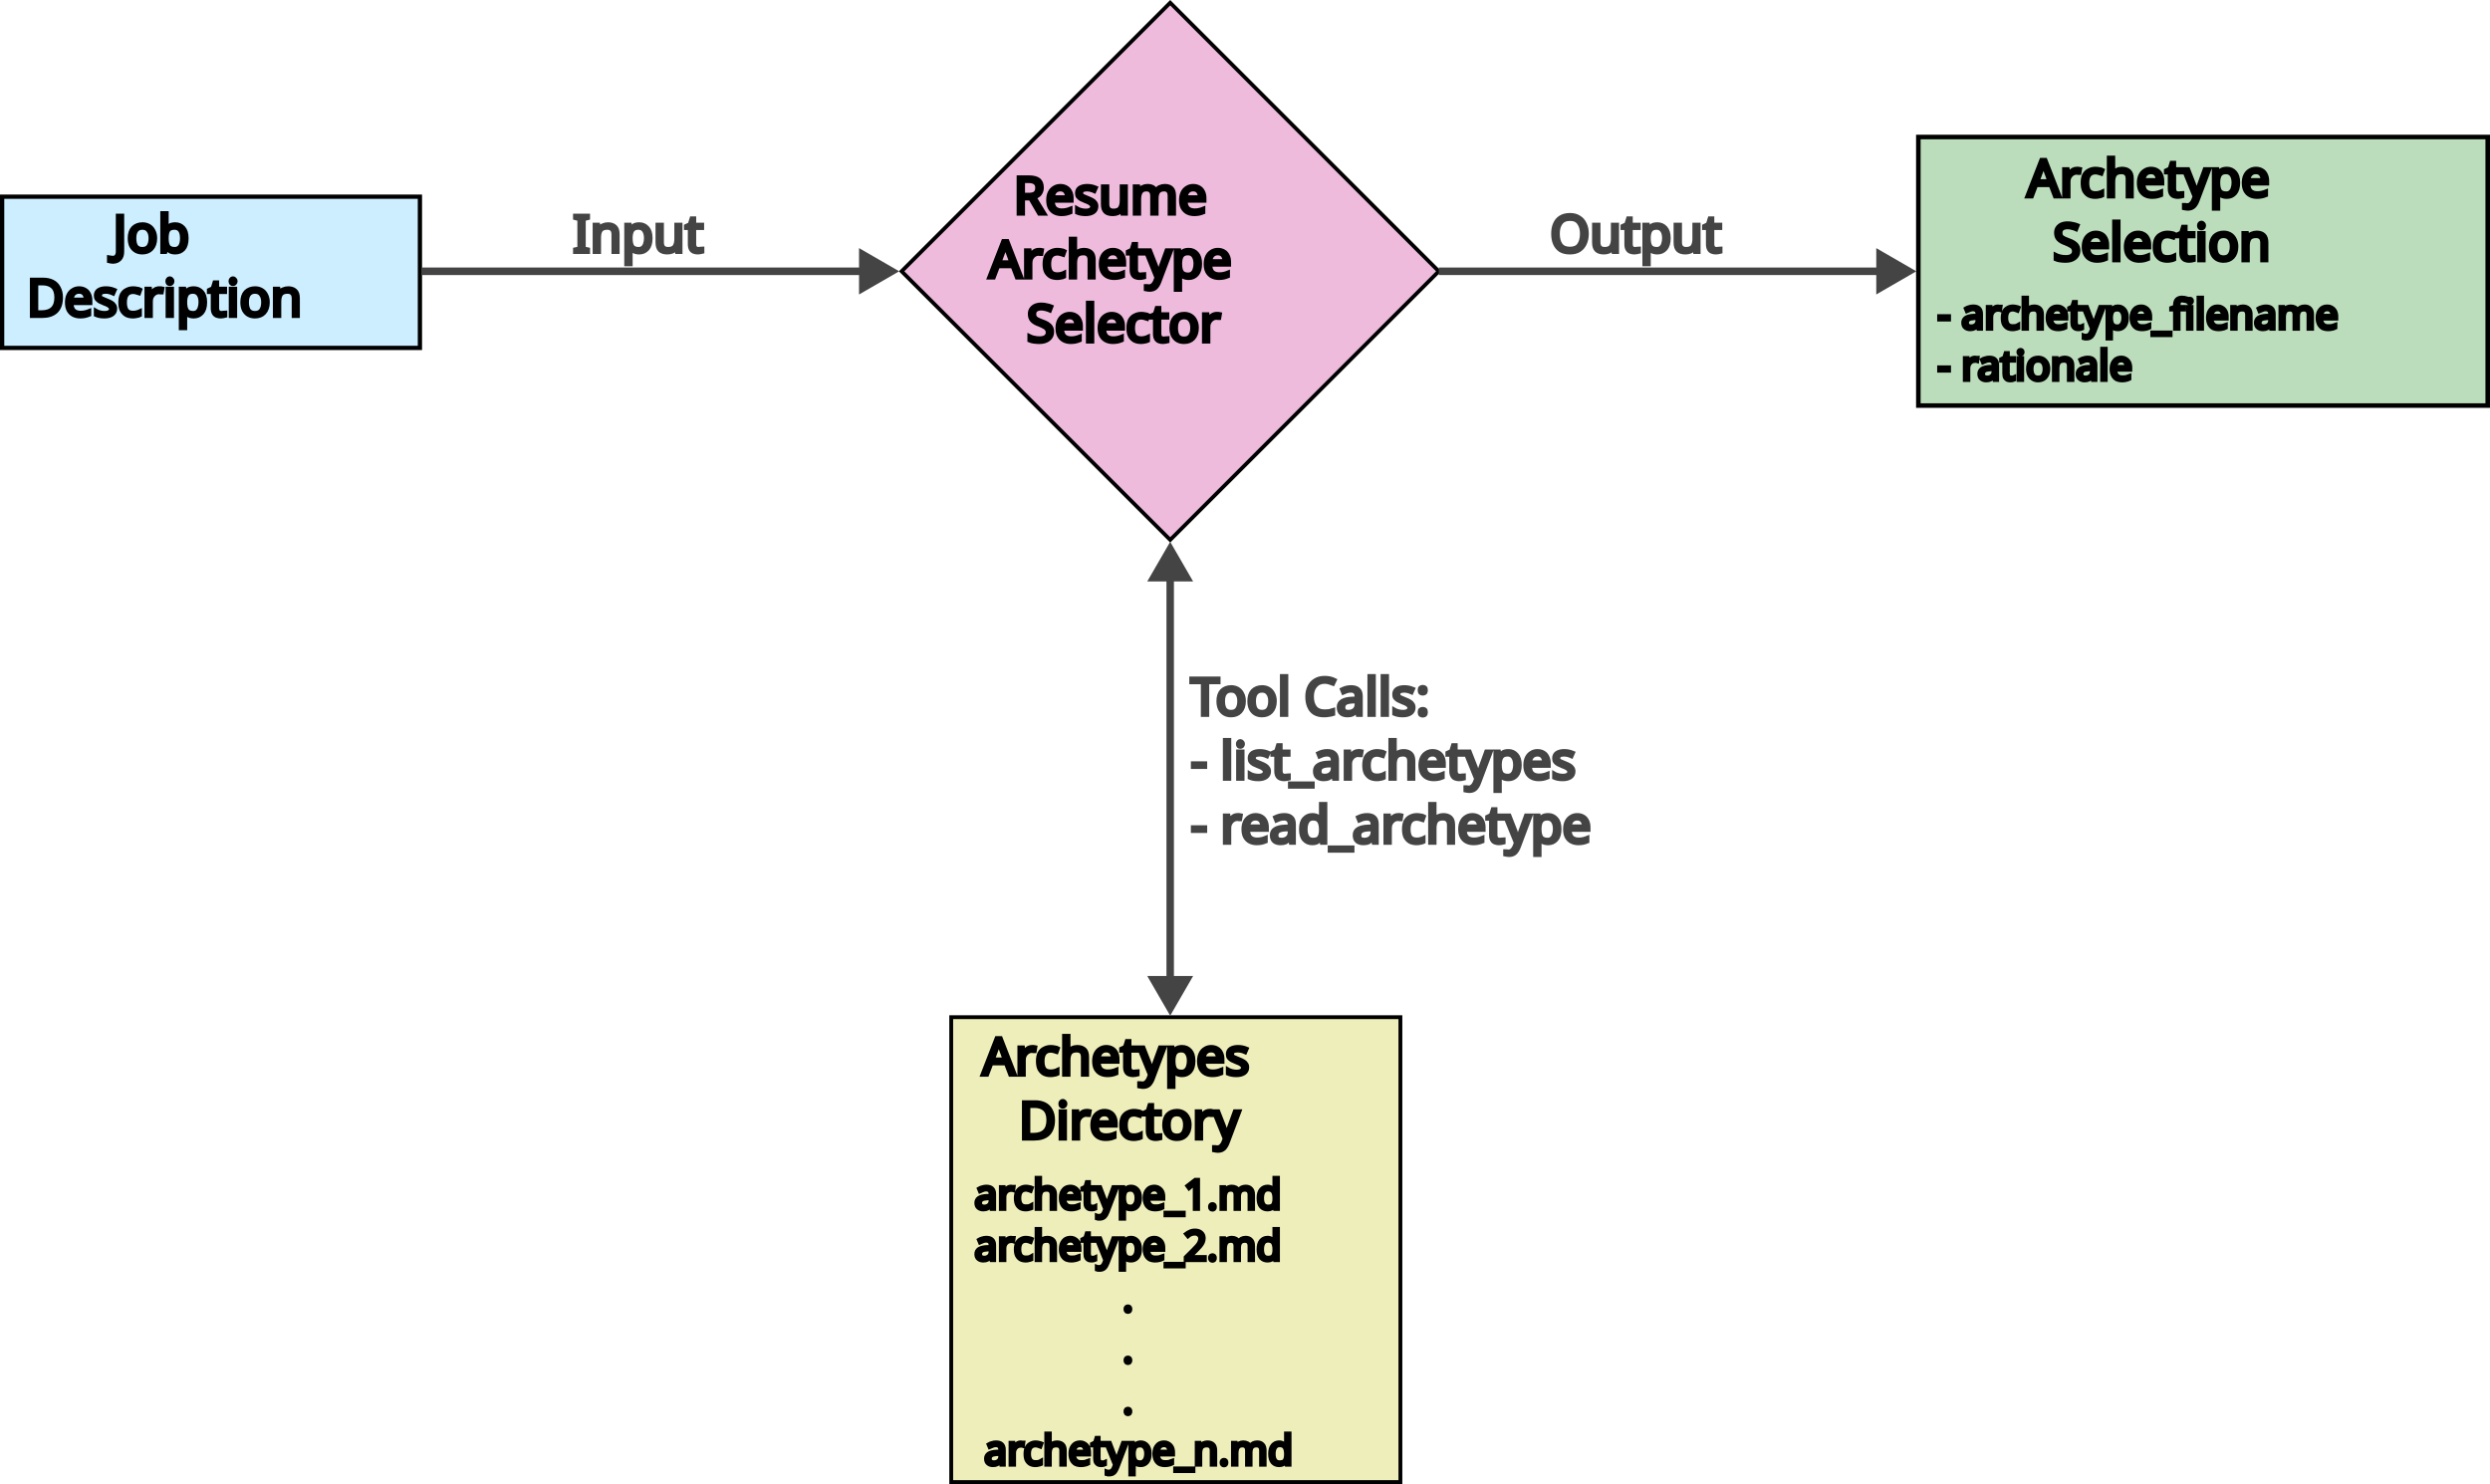
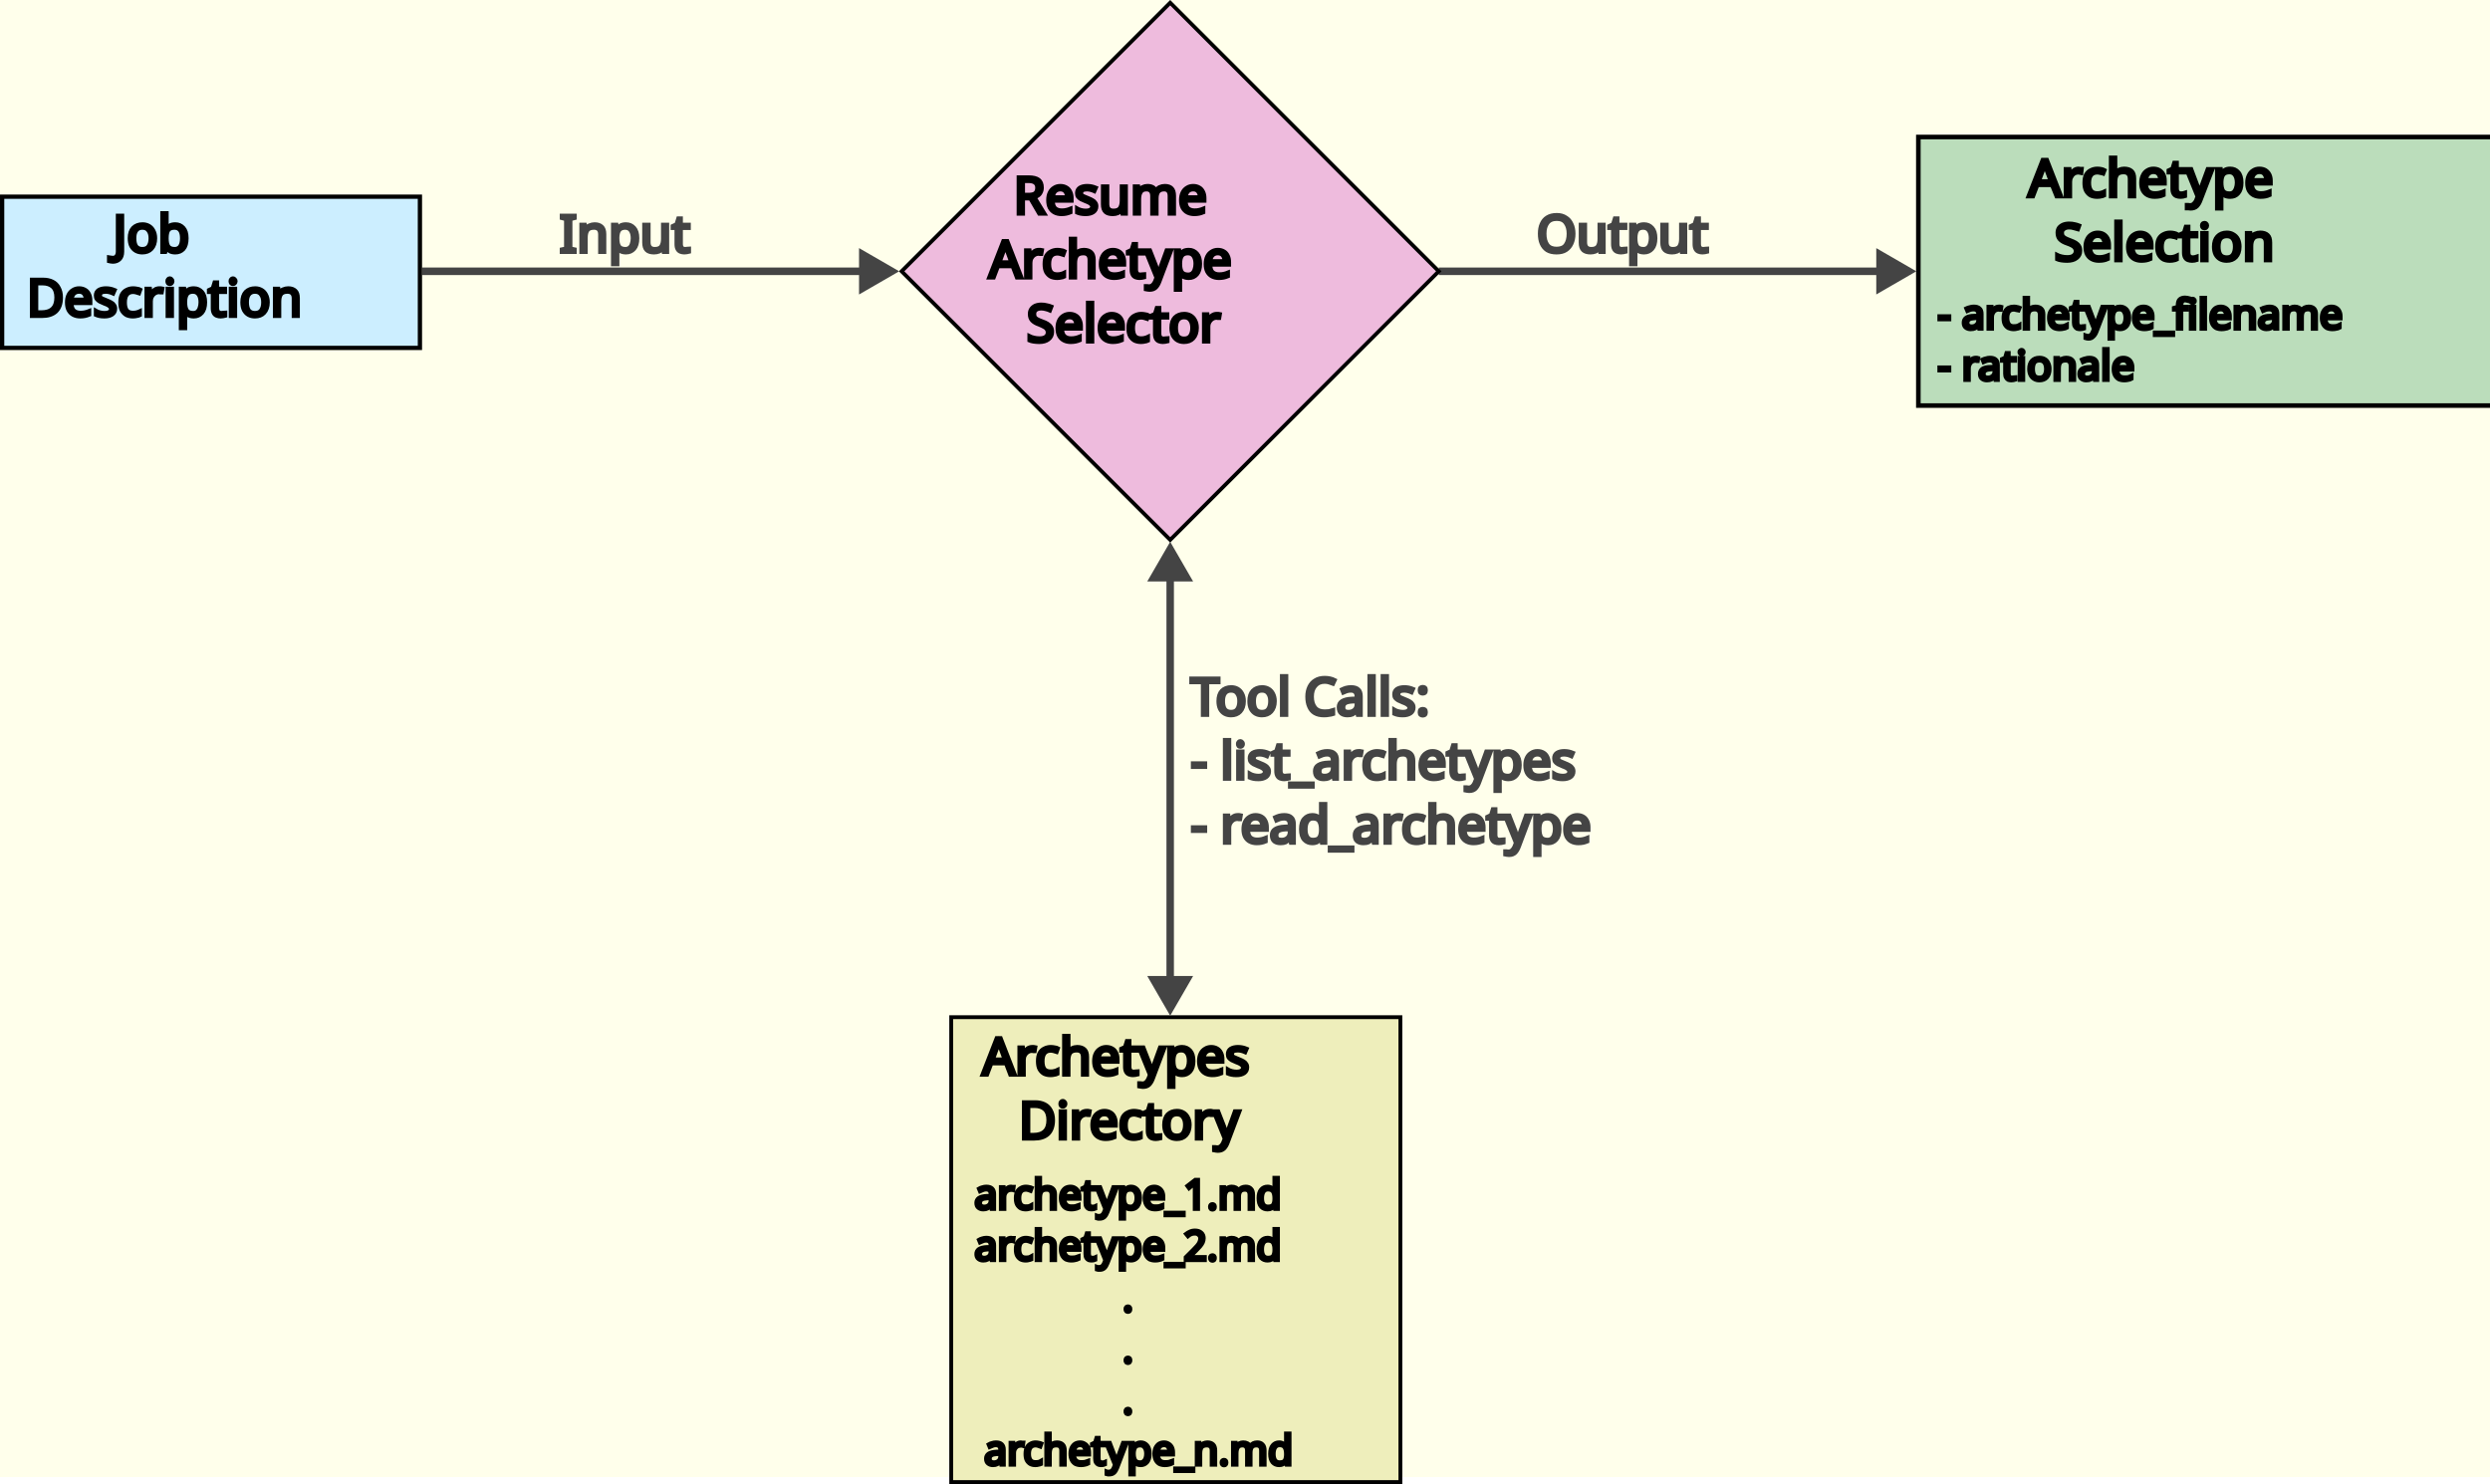
<svg xmlns="http://www.w3.org/2000/svg" width="171.713mm" height="102.34mm" viewBox="0 0 171.713 102.34" version="1.1" id="svg1">
  <defs id="defs1">
    <marker style="overflow:visible" id="marker35" refX="0" refY="0" orient="auto-start-reverse" markerWidth="1" markerHeight="1" viewBox="0 0 1 1" preserveAspectRatio="xMidYMid">
      <path transform="scale(0.5)" style="fill:context-stroke;fill-rule:evenodd;stroke:context-stroke;stroke-width:1pt" d="M 5.77,0 -2.88,5 V -5 Z" id="path35" />
    </marker>
    <marker style="overflow:visible" id="marker34" refX="0" refY="0" orient="auto-start-reverse" markerWidth="1" markerHeight="1" viewBox="0 0 1 1" preserveAspectRatio="xMidYMid">
      <path transform="scale(0.5)" style="fill:context-stroke;fill-rule:evenodd;stroke:context-stroke;stroke-width:1pt" d="M 5.77,0 -2.88,5 V -5 Z" id="path34" />
    </marker>
    <marker style="overflow:visible" id="marker33" refX="0" refY="0" orient="auto-start-reverse" markerWidth="1" markerHeight="1" viewBox="0 0 1 1" preserveAspectRatio="xMidYMid">
      <path transform="scale(0.5)" style="fill:context-stroke;fill-rule:evenodd;stroke:context-stroke;stroke-width:1pt" d="M 5.77,0 -2.88,5 V -5 Z" id="path33" />
    </marker>
    <marker style="overflow:visible" id="Triangle" refX="0" refY="0" orient="auto-start-reverse" markerWidth="1" markerHeight="1" viewBox="0 0 1 1" preserveAspectRatio="xMidYMid">
      <path transform="scale(0.5)" style="fill:context-stroke;fill-rule:evenodd;stroke:context-stroke;stroke-width:1pt" d="M 5.77,0 -2.88,5 V -5 Z" id="path135" />
    </marker>
  </defs>
+   <rect style="fill:#ffffeb;fill-opacity:1;stroke:none;stroke-width:0;stroke-dasharray:none" id="rect3" width="171.979" height="101.865" x="-1.0308838e-06" y="-2.7755576e-17" />
  <g id="layer1" transform="translate(-26.45833,-110.937)">
-     <g id="g28" transform="translate(-15.875)">
-       <rect style="fill:#cceeff;fill-opacity:1;stroke:#000000;stroke-width:0.294;stroke-dasharray:none" id="rect1-8-19" width="28.81" height="10.429" x="42.481" y="124.501" />
-       <text xml:space="preserve" style="font-style:normal;font-variant:normal;font-weight:normal;font-stretch:normal;font-size:3.528px;font-family:Michroma;-inkscape-font-specification:Michroma;text-align:center;writing-mode:lr-tb;direction:ltr;text-anchor:middle;fill:#000000;fill-opacity:1;stroke:#000000;stroke-width:0.265;stroke-dasharray:none" x="56.885" y="128.323" id="text1">
-         <tspan id="tspan1" style="font-style:normal;font-variant:normal;font-weight:normal;font-stretch:normal;font-size:3.528px;font-family:Michroma;-inkscape-font-specification:Michroma;text-align:center;text-anchor:middle;fill:#000000;fill-opacity:1;stroke-width:0.265" x="56.885" y="128.323">Job</tspan>
-         <tspan style="font-style:normal;font-variant:normal;font-weight:normal;font-stretch:normal;font-size:3.528px;font-family:Michroma;-inkscape-font-specification:Michroma;text-align:center;text-anchor:middle;fill:#000000;fill-opacity:1;stroke-width:0.265" x="56.885" y="132.733" id="tspan2">Description</tspan>
+     <g id="g4">
+       <rect style="fill:#bbddbb;fill-opacity:1;stroke:#000000;stroke-width:0.316;stroke-dasharray:none" id="rect1-8-1-8" width="39.687" height="18.521" x="158.75" y="120.385" />
+       <text xml:space="preserve" style="font-style:normal;font-variant:normal;font-weight:normal;font-stretch:normal;font-size:3.547px;font-family:Michroma;-inkscape-font-specification:Michroma;text-align:center;writing-mode:lr-tb;direction:ltr;text-anchor:middle;fill:#000000;fill-opacity:1;stroke:#000000;stroke-width:0.266;stroke-dasharray:none" x="178.003" y="125.156" id="text18" transform="scale(1.005376,0.9946526)">
+         <tspan id="tspan18" style="font-size:3.547px;stroke-width:0.266" x="178.003" y="125.156">Archetype</tspan>
+         <tspan style="font-size:3.547px;stroke-width:0.266" x="178.003" y="129.589" id="tspan19">Selection</tspan>
+       </text>
+       <text xml:space="preserve" style="font-style:normal;font-variant:normal;font-weight:normal;font-stretch:normal;font-size:2.837px;font-family:Michroma;-inkscape-font-specification:Michroma;text-align:start;writing-mode:lr-tb;direction:ltr;text-anchor:start;fill:#000000;fill-opacity:1;stroke:#000000;stroke-width:0.266;stroke-dasharray:none" x="159.231" y="134.333" id="text23" transform="scale(1.005376,0.9946526)">
+         <tspan id="tspan23" style="font-size:2.837px;stroke-width:0.266" x="159.231" y="134.333">- archetype_filename</tspan>
+         <tspan style="font-size:2.837px;stroke-width:0.266" x="159.231" y="137.88" id="tspan24">- rationale</tspan>
      </text>
    </g>
-     <g id="g25" transform="translate(-2.9913629e-6,-1.32292)">
-       <g id="g9" style="stroke-width:0.265;stroke-dasharray:none" transform="translate(4.7587303e-4,-1.323392)">
-         <rect style="fill:#eebbdd;fill-opacity:1;stroke:#000000;stroke-width:0.265;stroke-dasharray:none" id="rect1-8-1-1-4" width="26.194" height="26.194" x="156.219" y="4.677" transform="rotate(45)" />
-       </g>
-       <text xml:space="preserve" style="font-style:normal;font-variant:normal;font-weight:normal;font-stretch:normal;font-size:3.528px;font-family:Michroma;-inkscape-font-specification:Michroma;text-align:center;writing-mode:lr-tb;direction:ltr;text-anchor:middle;fill:#000000;fill-opacity:1;stroke:#000000;stroke-width:0.265;stroke-dasharray:none" x="107.156" y="127" id="text3">
-         <tspan id="tspan3" style="stroke-width:0.265" x="107.156" y="127">Resume</tspan>
-         <tspan style="stroke-width:0.265" x="107.156" y="131.41" id="tspan4">Archetype</tspan>
-         <tspan style="stroke-width:0.265" x="107.156" y="135.819" id="tspan5">Selector</tspan>
+     <g id="g2">
+       <text xml:space="preserve" style="font-style:normal;font-variant:normal;font-weight:normal;font-stretch:normal;font-size:3.528px;font-family:'Noto Sans';-inkscape-font-specification:'Noto Sans';text-align:center;writing-mode:lr-tb;direction:ltr;text-anchor:middle;fill:#444444;fill-opacity:1;stroke:#444444;stroke-width:0.265;stroke-dasharray:none;stroke-opacity:1" x="141.552" y="128.323" id="text32">
+         <tspan id="tspan32" style="fill:#444444;fill-opacity:1;stroke:#444444;stroke-width:0.265;stroke-opacity:1" x="141.552" y="128.323">Output</tspan>
      </text>
+       <path style="fill:#444444;fill-opacity:1;stroke:#444444;stroke-width:0.519;stroke-dasharray:none;stroke-opacity:1;marker-end:url(#marker33)" d="m 125.677,129.646 h 24.873 6.218" id="path32-4" />
    </g>
    <g id="g26" transform="translate(-2.258754,110.9701)">
      <rect style="fill:#eeeebb;fill-opacity:1;stroke:#000000;stroke-width:0.265;stroke-dasharray:none" id="rect1-8-1-7-7" width="30.976" height="32.06" x="94.314" y="70.115" />
      <text xml:space="preserve" style="font-style:normal;font-variant:normal;font-weight:normal;font-stretch:normal;font-size:3.528px;font-family:Michroma;-inkscape-font-specification:Michroma;text-align:center;writing-mode:lr-tb;direction:ltr;text-anchor:middle;fill:#000000;fill-opacity:1;stroke:#000000;stroke-width:0.265;stroke-dasharray:none" x="109.802" y="74.083" id="text10">
        <tspan id="tspan10" style="font-size:3.528px;stroke-width:0.265" x="109.802" y="74.083">Archetypes</tspan>
        <tspan style="font-size:3.528px;stroke-width:0.265" x="109.802" y="78.493" id="tspan11">Directory</tspan>
      </text>
      <text xml:space="preserve" style="font-style:normal;font-variant:normal;font-weight:normal;font-stretch:normal;font-size:2.822px;font-family:Michroma;-inkscape-font-specification:Michroma;text-align:center;writing-mode:lr-tb;direction:ltr;text-anchor:middle;fill:#000000;fill-opacity:1;stroke:#000000;stroke-width:0.265;stroke-dasharray:none" x="109.802" y="83.344" id="text12">
        <tspan id="tspan12" style="font-size:2.822px;stroke-width:0.265" x="109.802" y="83.344">archetype_1.md</tspan>
        <tspan style="font-size:2.822px;stroke-width:0.265" x="109.802" y="86.872" id="tspan13">archetype_2.md</tspan>
        <tspan style="font-size:2.822px;stroke-width:0.265" x="109.802" y="90.399" id="tspan14">.</tspan>
        <tspan style="font-size:2.822px;stroke-width:0.265" x="109.802" y="93.927" id="tspan15">.</tspan>
        <tspan style="font-size:2.822px;stroke-width:0.265" x="109.802" y="97.455" id="tspan16">.</tspan>
        <tspan style="font-size:2.822px;stroke-width:0.265" x="109.802" y="100.983" id="tspan17">archetype_n.md</tspan>
      </text>
    </g>
-     <g id="g27" transform="translate(18.52084,-1.322928)">
-       <rect style="fill:#bbddbb;fill-opacity:1;stroke:#000000;stroke-width:0.314;stroke-dasharray:none" id="rect1-8-1-8" width="39.264" height="18.521" x="140.229" y="121.708" />
-       <text xml:space="preserve" style="font-style:normal;font-variant:normal;font-weight:normal;font-stretch:normal;font-size:3.528px;font-family:Michroma;-inkscape-font-specification:Michroma;text-align:center;writing-mode:lr-tb;direction:ltr;text-anchor:middle;fill:#000000;fill-opacity:1;stroke:#000000;stroke-width:0.265;stroke-dasharray:none" x="160.223" y="125.809" id="text18">
-         <tspan id="tspan18" style="font-size:3.528px;stroke-width:0.265" x="160.223" y="125.809">Archetype</tspan>
-         <tspan style="font-size:3.528px;stroke-width:0.265" x="160.223" y="130.219" id="tspan19">Selection</tspan>
+     <g id="g1">
+       <text xml:space="preserve" style="font-style:normal;font-variant:normal;font-weight:normal;font-stretch:normal;font-size:3.528px;font-family:'Noto Sans';-inkscape-font-specification:'Noto Sans';text-align:start;writing-mode:lr-tb;direction:ltr;text-anchor:start;fill:#444444;fill-opacity:1;stroke:#444444;stroke-width:0.265;stroke-dasharray:none;stroke-opacity:1" x="108.576" y="160.24" id="text29">
+         <tspan id="tspan29" style="text-align:start;text-anchor:start;fill:#444444;fill-opacity:1;stroke:#444444;stroke-width:0.265;stroke-opacity:1" x="108.576" y="160.24">Tool Calls:</tspan>
+         <tspan style="text-align:start;text-anchor:start;fill:#444444;fill-opacity:1;stroke:#444444;stroke-width:0.265;stroke-opacity:1" x="108.576" y="164.65" id="tspan30">- list_archetypes</tspan>
+         <tspan style="text-align:start;text-anchor:start;fill:#444444;fill-opacity:1;stroke:#444444;stroke-width:0.265;stroke-opacity:1" x="108.576" y="169.06" id="tspan31">- read_archetype</tspan>
      </text>
-       <text xml:space="preserve" style="font-style:normal;font-variant:normal;font-weight:normal;font-stretch:normal;font-size:2.822px;font-family:Michroma;-inkscape-font-specification:Michroma;text-align:start;writing-mode:lr-tb;direction:ltr;text-anchor:start;fill:#000000;fill-opacity:1;stroke:#000000;stroke-width:0.265;stroke-dasharray:none" x="141.552" y="134.938" id="text23">
-         <tspan id="tspan23" style="font-size:2.822px;stroke-width:0.265" x="141.552" y="134.938">- archetype_filename</tspan>
-         <tspan style="font-size:2.822px;stroke-width:0.265" x="141.552" y="138.465" id="tspan24">- rationale</tspan>
+       <path style="fill:#444444;fill-opacity:1;stroke:#444444;stroke-width:0.514;stroke-dasharray:none;stroke-opacity:1;marker-start:url(#marker35);marker-end:url(#marker34)" d="m 107.156,150.125 v 23.225 5.806" id="path32-0" />
+     </g>
+     <g id="g25" transform="translate(-3.7416403e-6,-1.322919)">
+       <g id="g9" style="stroke-width:0.265;stroke-dasharray:none" transform="translate(4.7587303e-4,-1.323392)">
+         <rect style="fill:#eebbdd;fill-opacity:1;stroke:#000000;stroke-width:0.265;stroke-dasharray:none" id="rect1-8-1-1-4" width="26.194" height="26.194" x="156.219" y="4.677" transform="rotate(45)" />
+       </g>
+       <text xml:space="preserve" style="font-style:normal;font-variant:normal;font-weight:normal;font-stretch:normal;font-size:3.528px;font-family:Michroma;-inkscape-font-specification:Michroma;text-align:center;writing-mode:lr-tb;direction:ltr;text-anchor:middle;fill:#000000;fill-opacity:1;stroke:#000000;stroke-width:0.265;stroke-dasharray:none" x="107.156" y="127" id="text3">
+         <tspan id="tspan3" style="stroke-width:0.265" x="107.156" y="127">Resume</tspan>
+         <tspan style="stroke-width:0.265" x="107.156" y="131.41" id="tspan4">Archetype</tspan>
+         <tspan style="stroke-width:0.265" x="107.156" y="135.819" id="tspan5">Selector</tspan>
      </text>
    </g>
-     <text xml:space="preserve" style="font-style:normal;font-variant:normal;font-weight:normal;font-stretch:normal;font-size:3.528px;font-family:'Noto Sans';-inkscape-font-specification:'Noto Sans';text-align:center;writing-mode:lr-tb;direction:ltr;text-anchor:middle;fill:#444444;fill-opacity:1;stroke:#444444;stroke-width:0.265;stroke-dasharray:none;stroke-opacity:1" x="72.76" y="128.323" id="text28">
-       <tspan id="tspan28" style="text-align:center;text-anchor:middle;stroke-width:0.265;stroke:#444444;stroke-opacity:1;fill:#444444;fill-opacity:1" x="72.76" y="128.323">Input</tspan>
-     </text>
-     <text xml:space="preserve" style="font-style:normal;font-variant:normal;font-weight:normal;font-stretch:normal;font-size:3.528px;font-family:'Noto Sans';-inkscape-font-specification:'Noto Sans';text-align:start;writing-mode:lr-tb;direction:ltr;text-anchor:start;fill:#444444;fill-opacity:1;stroke:#444444;stroke-width:0.265;stroke-dasharray:none;stroke-opacity:1" x="108.576" y="160.24" id="text29">
-       <tspan id="tspan29" style="text-align:start;text-anchor:start;stroke-width:0.265;stroke:#444444;stroke-opacity:1;fill:#444444;fill-opacity:1" x="108.576" y="160.24">Tool Calls:</tspan>
-       <tspan style="text-align:start;text-anchor:start;stroke-width:0.265;stroke:#444444;stroke-opacity:1;fill:#444444;fill-opacity:1" x="108.576" y="164.65" id="tspan30">- list_archetypes</tspan>
-       <tspan style="text-align:start;text-anchor:start;stroke-width:0.265;stroke:#444444;stroke-opacity:1;fill:#444444;fill-opacity:1" x="108.576" y="169.06" id="tspan31">- read_archetype</tspan>
-     </text>
-     <text xml:space="preserve" style="font-style:normal;font-variant:normal;font-weight:normal;font-stretch:normal;font-size:3.528px;font-family:'Noto Sans';-inkscape-font-specification:'Noto Sans';text-align:center;writing-mode:lr-tb;direction:ltr;text-anchor:middle;fill:#444444;fill-opacity:1;stroke:#444444;stroke-width:0.265;stroke-dasharray:none;stroke-opacity:1" x="141.552" y="128.323" id="text32">
-       <tspan id="tspan32" style="stroke-width:0.265;fill:#444444;fill-opacity:1;stroke:#444444;stroke-opacity:1" x="141.552" y="128.323">Output</tspan>
-     </text>
-     <path style="fill:#444444;fill-opacity:1;stroke:#444444;stroke-width:0.52;stroke-dasharray:none;stroke-opacity:1;marker-end:url(#Triangle)" d="m 55.562,129.646 h 24.847 6.212" id="path32" />
-     <path style="fill:#444444;fill-opacity:1;stroke:#444444;stroke-width:0.519;stroke-dasharray:none;stroke-opacity:1;marker-end:url(#marker33)" d="m 125.677,129.646 h 24.873 6.218" id="path32-4" />
-     <path style="fill:#444444;fill-opacity:1;stroke:#444444;stroke-width:0.514;stroke-dasharray:none;stroke-opacity:1;marker-start:url(#marker35);marker-end:url(#marker34)" d="m 107.156,150.125 v 23.225 5.806" id="path32-0" />
+     <g id="g3" transform="translate(-1.0958071e-6)">
+       <text xml:space="preserve" style="font-style:normal;font-variant:normal;font-weight:normal;font-stretch:normal;font-size:3.528px;font-family:'Noto Sans';-inkscape-font-specification:'Noto Sans';text-align:center;writing-mode:lr-tb;direction:ltr;text-anchor:middle;fill:#444444;fill-opacity:1;stroke:#444444;stroke-width:0.265;stroke-dasharray:none;stroke-opacity:1" x="72.76" y="128.323" id="text28">
+         <tspan id="tspan28" style="text-align:center;text-anchor:middle;fill:#444444;fill-opacity:1;stroke:#444444;stroke-width:0.265;stroke-opacity:1" x="72.76" y="128.323">Input</tspan>
+       </text>
+       <path style="fill:#444444;fill-opacity:1;stroke:#444444;stroke-width:0.52;stroke-dasharray:none;stroke-opacity:1;marker-end:url(#Triangle)" d="m 55.562,129.646 h 24.847 6.212" id="path32" />
+     </g>
+     <g id="g28" transform="translate(-15.875)">
+       <rect style="fill:#cceeff;fill-opacity:1;stroke:#000000;stroke-width:0.294;stroke-dasharray:none" id="rect1-8-19" width="28.81" height="10.429" x="42.481" y="124.501" />
+       <text xml:space="preserve" style="font-style:normal;font-variant:normal;font-weight:normal;font-stretch:normal;font-size:3.528px;font-family:Michroma;-inkscape-font-specification:Michroma;text-align:center;writing-mode:lr-tb;direction:ltr;text-anchor:middle;fill:#000000;fill-opacity:1;stroke:#000000;stroke-width:0.265;stroke-dasharray:none" x="56.885" y="128.323" id="text1">
+         <tspan id="tspan1" style="font-style:normal;font-variant:normal;font-weight:normal;font-stretch:normal;font-size:3.528px;font-family:Michroma;-inkscape-font-specification:Michroma;text-align:center;text-anchor:middle;fill:#000000;fill-opacity:1;stroke-width:0.265" x="56.885" y="128.323">Job</tspan>
+         <tspan style="font-style:normal;font-variant:normal;font-weight:normal;font-stretch:normal;font-size:3.528px;font-family:Michroma;-inkscape-font-specification:Michroma;text-align:center;text-anchor:middle;fill:#000000;fill-opacity:1;stroke-width:0.265" x="56.885" y="132.733" id="tspan2">Description</tspan>
+       </text>
+     </g>
  </g>
</svg>
